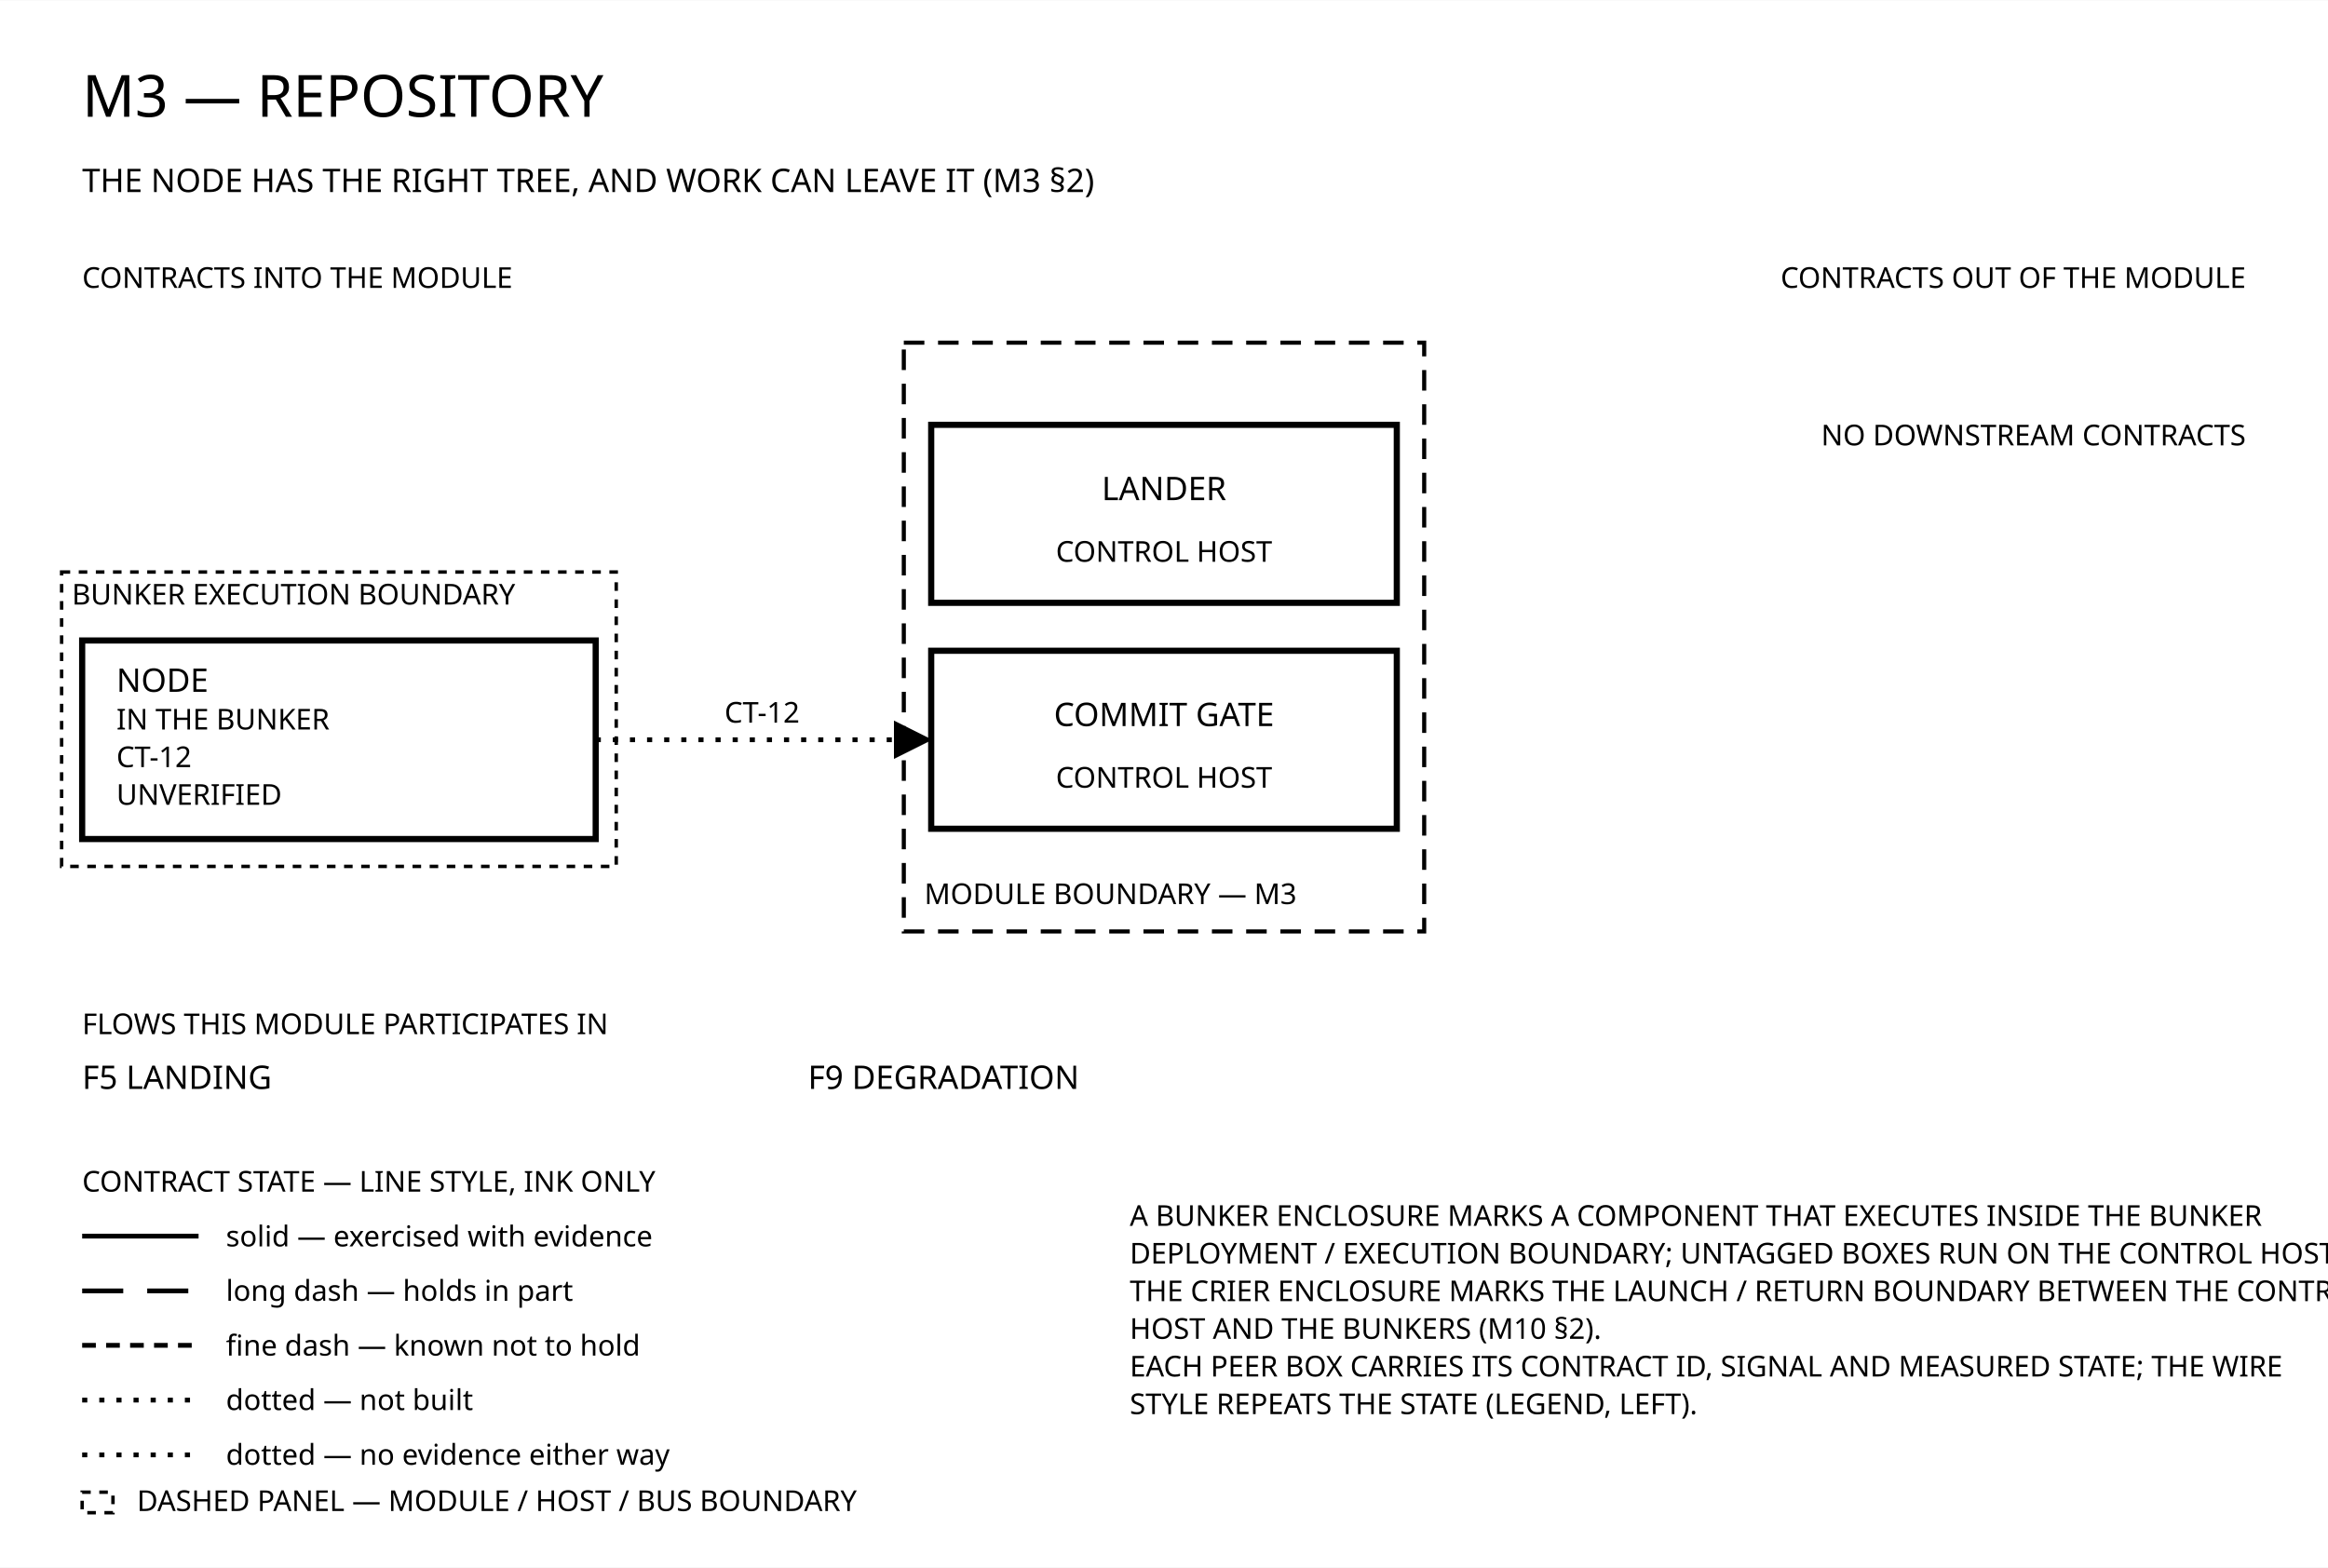
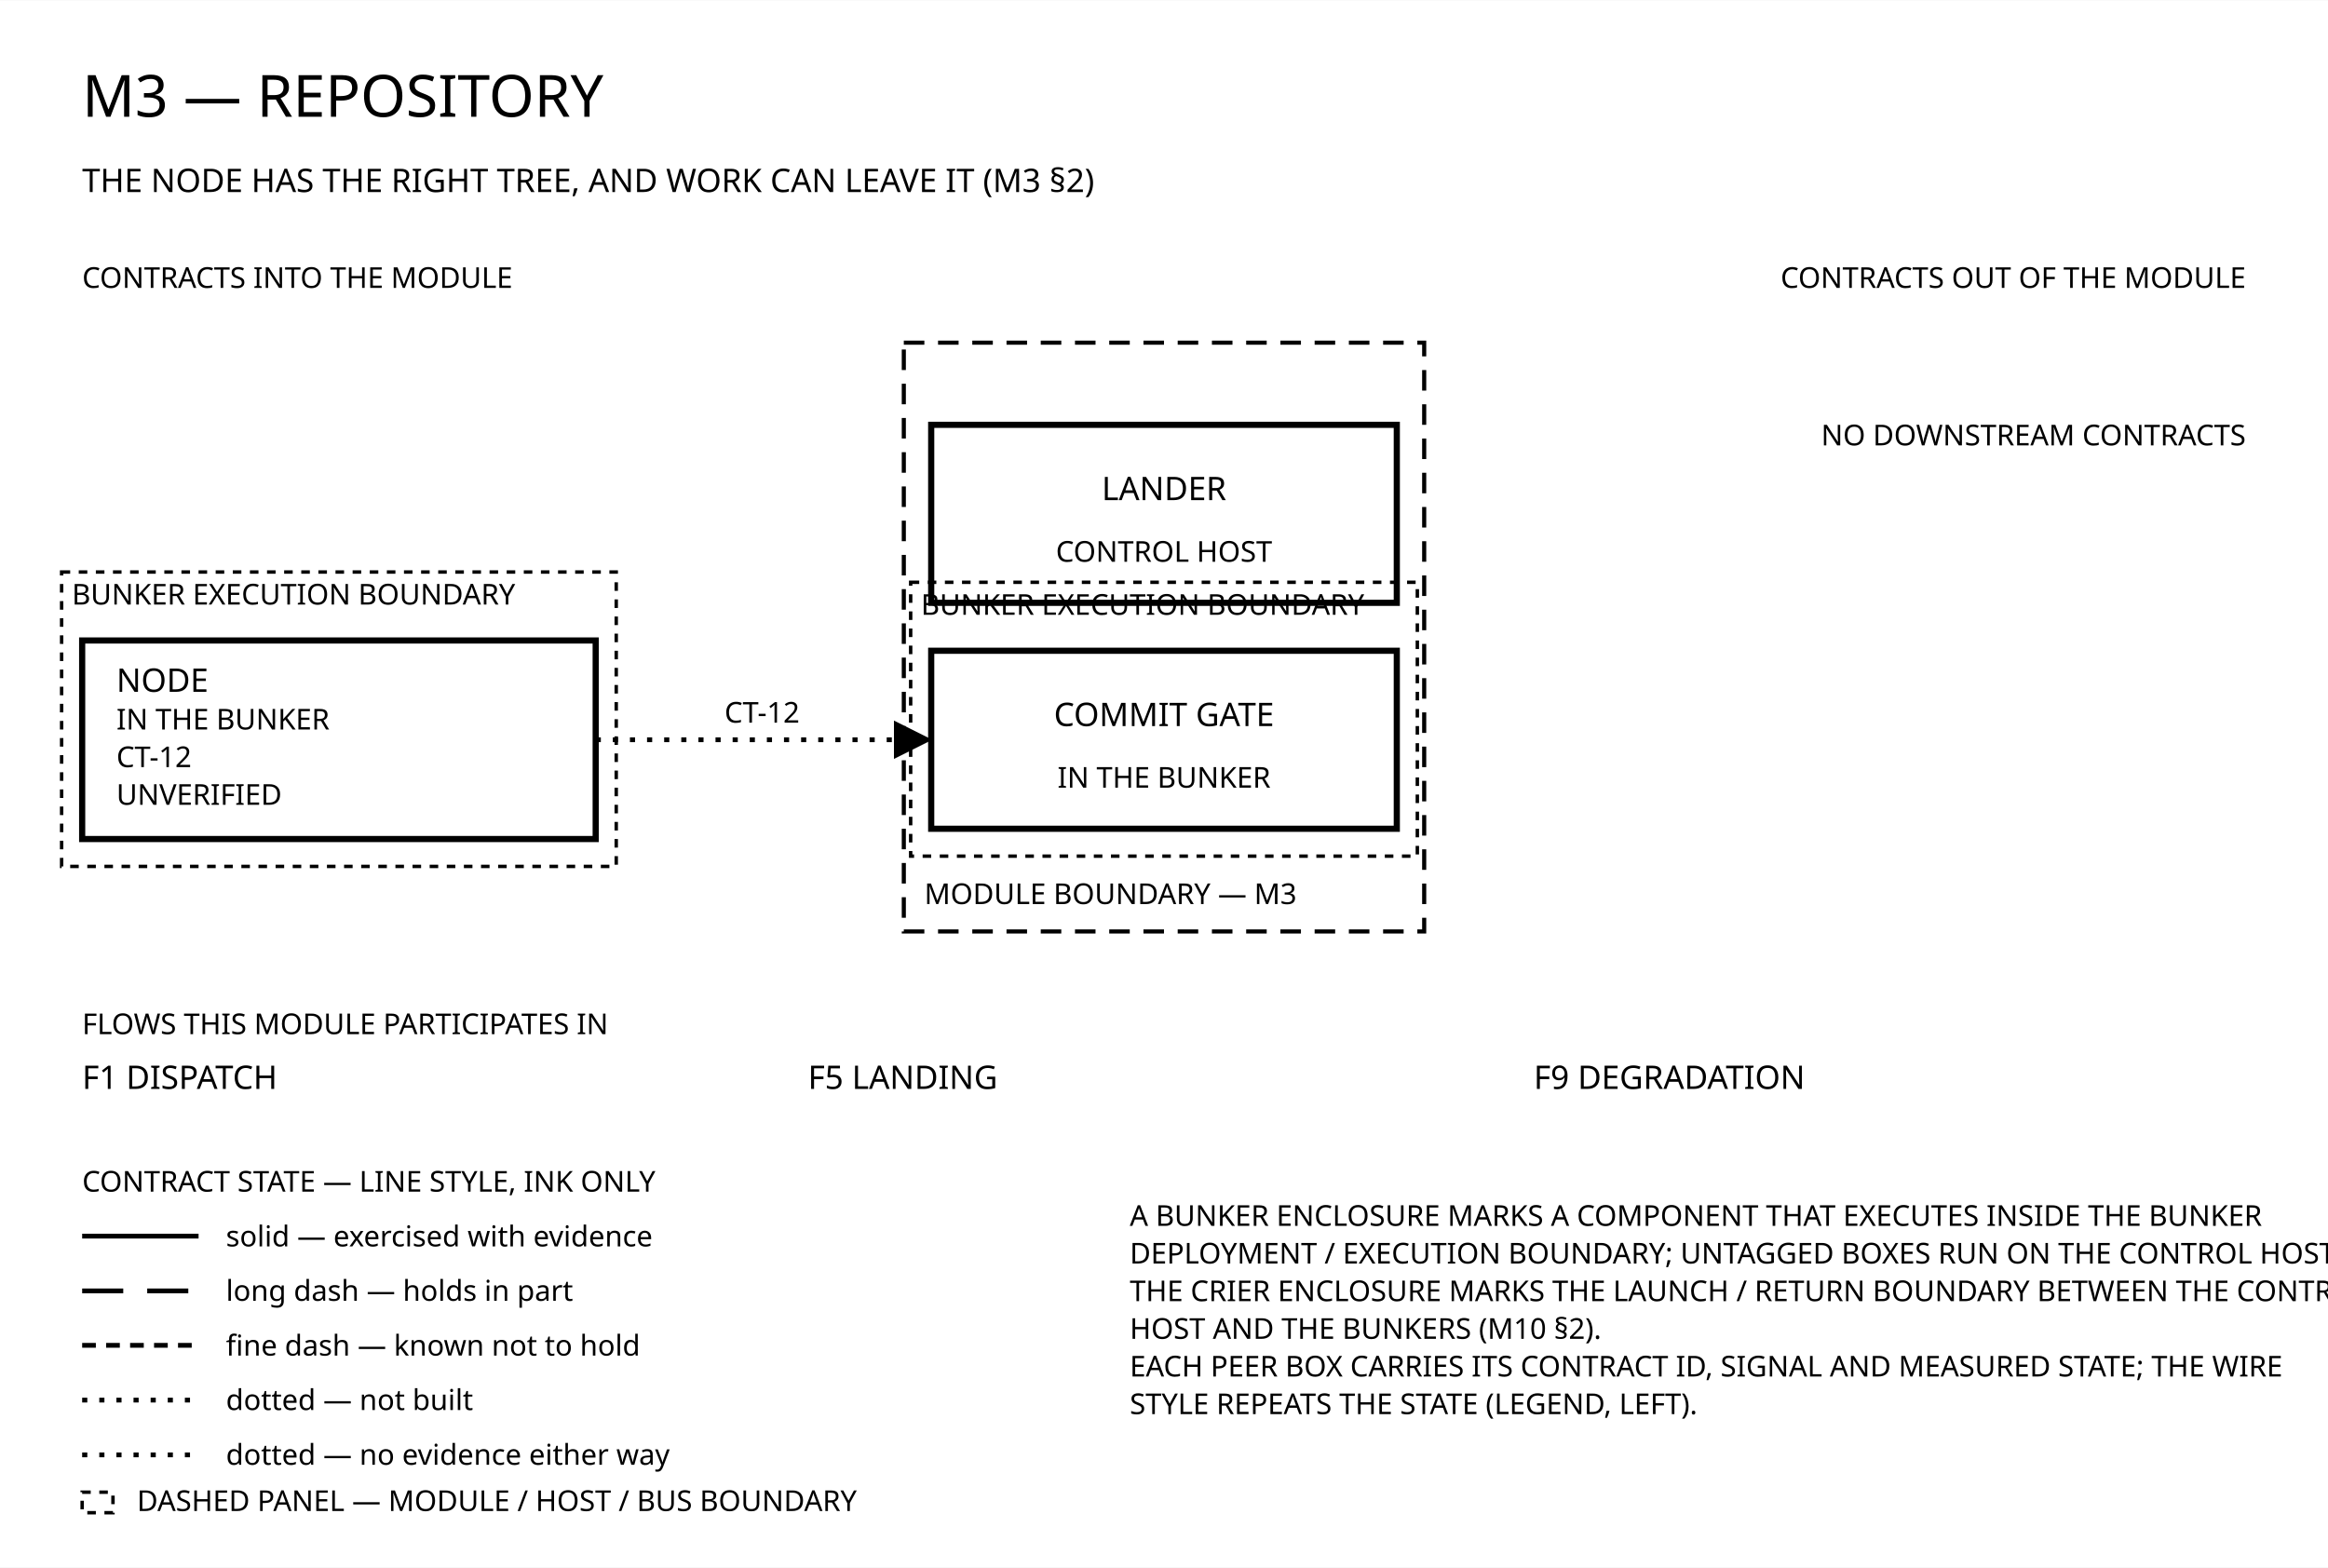
<svg xmlns="http://www.w3.org/2000/svg" width="170.0mm" height="114.5mm" viewBox="0 0 680 457.8" preserveAspectRatio="xMidYMid meet">
  <rect width="680" height="457.8" fill="#ffffff" />
  <defs>
    <marker id="ar" viewBox="0 0 10 10" refX="9" refY="5" markerWidth="8" markerHeight="8" orient="auto">
      <path d="M0,0 L10,5 L0,10 z" fill="#000000" />
    </marker>
  </defs>
  <g font-family="Routed Gothic Narrow, Routed Gothic, sans-serif">
    <text x="24.0" y="34.0" font-size="17.00" fill="#000000" text-anchor="start">M3 — REPOSITORY</text>
    <text x="24.0" y="56.0" font-size="9.50" fill="#000000" text-anchor="start">THE NODE HAS THE RIGHT TREE, AND WORK CAN LEAVE IT (M3 §2)</text>
    <text x="24.0" y="84.0" font-size="8.40" fill="#000000" text-anchor="start">CONTRACTS INTO THE MODULE</text>
    <text x="656.0" y="84.0" font-size="8.40" fill="#000000" text-anchor="end">CONTRACTS OUT OF THE MODULE</text>
    <rect x="264.0" y="100.0" width="152.0" height="172.0" fill="none" stroke="#000000" stroke-width="1.2" stroke-dasharray="6 4" />
    <text x="270.0" y="264.0" font-size="8.40" fill="#000000" text-anchor="start">MODULE BOUNDARY — M3</text>
    <rect x="272.0" y="124.0" width="136.0" height="52.0" fill="#ffffff" stroke="#000000" stroke-width="1.8" />
    <text x="340.0" y="146.0" font-size="9.50" fill="#000000" text-anchor="middle">LANDER</text>
    <text x="340.0" y="164.0" font-size="8.40" fill="#000000" text-anchor="middle">CONTROL HOST</text>
    <rect x="272.0" y="190.0" width="136.0" height="52.0" fill="#ffffff" stroke="#000000" stroke-width="1.8" />
    <text x="340.0" y="212.0" font-size="9.50" fill="#000000" text-anchor="middle">COMMIT GATE</text>
-     <text x="340.0" y="230.0" font-size="8.40" fill="#000000" text-anchor="middle">CONTROL HOST</text>
+     <text x="340.0" y="230.0" font-size="8.40" fill="#000000" text-anchor="middle">IN THE BUNKER</text>
+     <rect x="266.0" y="170.0" width="148.0" height="80.0" fill="none" stroke="#000000" stroke-width="1.0" stroke-dasharray="2.5 2.5" />
+     <text x="269.0" y="179.5" font-size="8.40" fill="#000000" text-anchor="start">BUNKER EXECUTION BOUNDARY</text>
    <text x="656.0" y="130.0" font-size="8.40" fill="#000000" text-anchor="end">NO DOWNSTREAM CONTRACTS</text>
    <rect x="24.0" y="187.0" width="150.0" height="58.0" fill="#ffffff" stroke="#000000" stroke-width="1.8" />
    <text x="34.0" y="202.0" font-size="9.50" fill="#000000" text-anchor="start">NODE</text>
    <text x="34.0" y="213.0" font-size="8.40" fill="#000000" text-anchor="start">IN THE BUNKER</text>
    <text x="34.0" y="224.0" font-size="8.40" fill="#000000" text-anchor="start">CT-12</text>
    <text x="34.0" y="235.0" font-size="8.40" fill="#000000" text-anchor="start">UNVERIFIED</text>
    <rect x="18.0" y="167.0" width="162.0" height="86.0" fill="none" stroke="#000000" stroke-width="1.0" stroke-dasharray="2.5 2.5" />
    <text x="21.0" y="176.5" font-size="8.40" fill="#000000" text-anchor="start">BUNKER EXECUTION BOUNDARY</text>
    <polyline points="174.0,216.0 271.2,216.0" fill="none" stroke="#000000" stroke-width="1.4" stroke-dasharray="1.5 3.5" marker-end="url(#ar)" />
    <text x="222.6" y="211.0" font-size="8.40" fill="#000000" text-anchor="middle">CT-12</text>
    <text x="24.0" y="302.0" font-size="8.40" fill="#000000" text-anchor="start">FLOWS THIS MODULE PARTICIPATES IN</text>
-     <text x="24.0" y="318.0" font-size="9.50" fill="#000000" text-anchor="start">F5  LANDING</text>
-     <text x="236.0" y="318.0" font-size="9.50" fill="#000000" text-anchor="start">F9  DEGRADATION</text>
+     <text x="24.0" y="318.0" font-size="9.50" fill="#000000" text-anchor="start">F1  DISPATCH</text>
+     <text x="236.0" y="318.0" font-size="9.50" fill="#000000" text-anchor="start">F5  LANDING</text>
+     <text x="448.0" y="318.0" font-size="9.50" fill="#000000" text-anchor="start">F9  DEGRADATION</text>
    <text x="24.0" y="348.0" font-size="8.40" fill="#000000" text-anchor="start">CONTRACT STATE — LINE STYLE, INK ONLY</text>
    <polyline points="24.0,361.0 58.0,361.0" fill="none" stroke="#000000" stroke-width="1.4" />
    <text x="66.0" y="364.0" font-size="8.40" fill="#000000" text-anchor="start">solid — exercised with evidence</text>
    <polyline points="24.0,377.0 58.0,377.0" fill="none" stroke="#000000" stroke-width="1.4" stroke-dasharray="12 7" />
    <text x="66.0" y="379.9" font-size="8.40" fill="#000000" text-anchor="start">long dash — holds in part</text>
    <polyline points="24.0,392.9 58.0,392.9" fill="none" stroke="#000000" stroke-width="1.4" stroke-dasharray="4 3" />
    <text x="66.0" y="395.9" font-size="8.40" fill="#000000" text-anchor="start">fine dash — known not to hold</text>
    <polyline points="24.0,408.9 58.0,408.9" fill="none" stroke="#000000" stroke-width="1.4" stroke-dasharray="1.5 3.5" />
    <text x="66.0" y="411.8" font-size="8.40" fill="#000000" text-anchor="start">dotted — not built</text>
    <polyline points="24.0,424.9 58.0,424.9" fill="none" stroke="#000000" stroke-width="1.4" stroke-dasharray="1.5 3.5" />
    <text x="66.0" y="427.8" font-size="8.40" fill="#000000" text-anchor="start">dotted — no evidence either way</text>
    <rect x="24" y="435.8" width="9" height="6" fill="none" stroke="#000000" stroke-width="1.0" stroke-dasharray="2.5 2.5" />
    <text x="40.0" y="441.3" font-size="8.40" fill="#000000" text-anchor="start">DASHED PANEL — MODULE / HOST / BUS BOUNDARY</text>
    <text x="330.0" y="358.0" font-size="8.40" fill="#000000" text-anchor="start">A BUNKER ENCLOSURE MARKS A COMPONENT THAT EXECUTES INSIDE THE BUNKER</text>
    <text x="330.0" y="369.0" font-size="8.40" fill="#000000" text-anchor="start">DEPLOYMENT / EXECUTION BOUNDARY; UNTAGGED BOXES RUN ON THE CONTROL HOST.</text>
    <text x="330.0" y="380.0" font-size="8.40" fill="#000000" text-anchor="start">THE CRIER ENCLOSURE MARKS THE LAUNCH / RETURN BOUNDARY BETWEEN THE CONTROL</text>
    <text x="330.0" y="391.0" font-size="8.40" fill="#000000" text-anchor="start">HOST AND THE BUNKERS (M10 §2).</text>
    <text x="330.0" y="402.0" font-size="8.40" fill="#000000" text-anchor="start">EACH PEER BOX CARRIES ITS CONTRACT ID, SIGNAL AND MEASURED STATE; THE WIRE</text>
    <text x="330.0" y="413.0" font-size="8.40" fill="#000000" text-anchor="start">STYLE REPEATS THE STATE (LEGEND, LEFT).</text>
  </g>
</svg>
